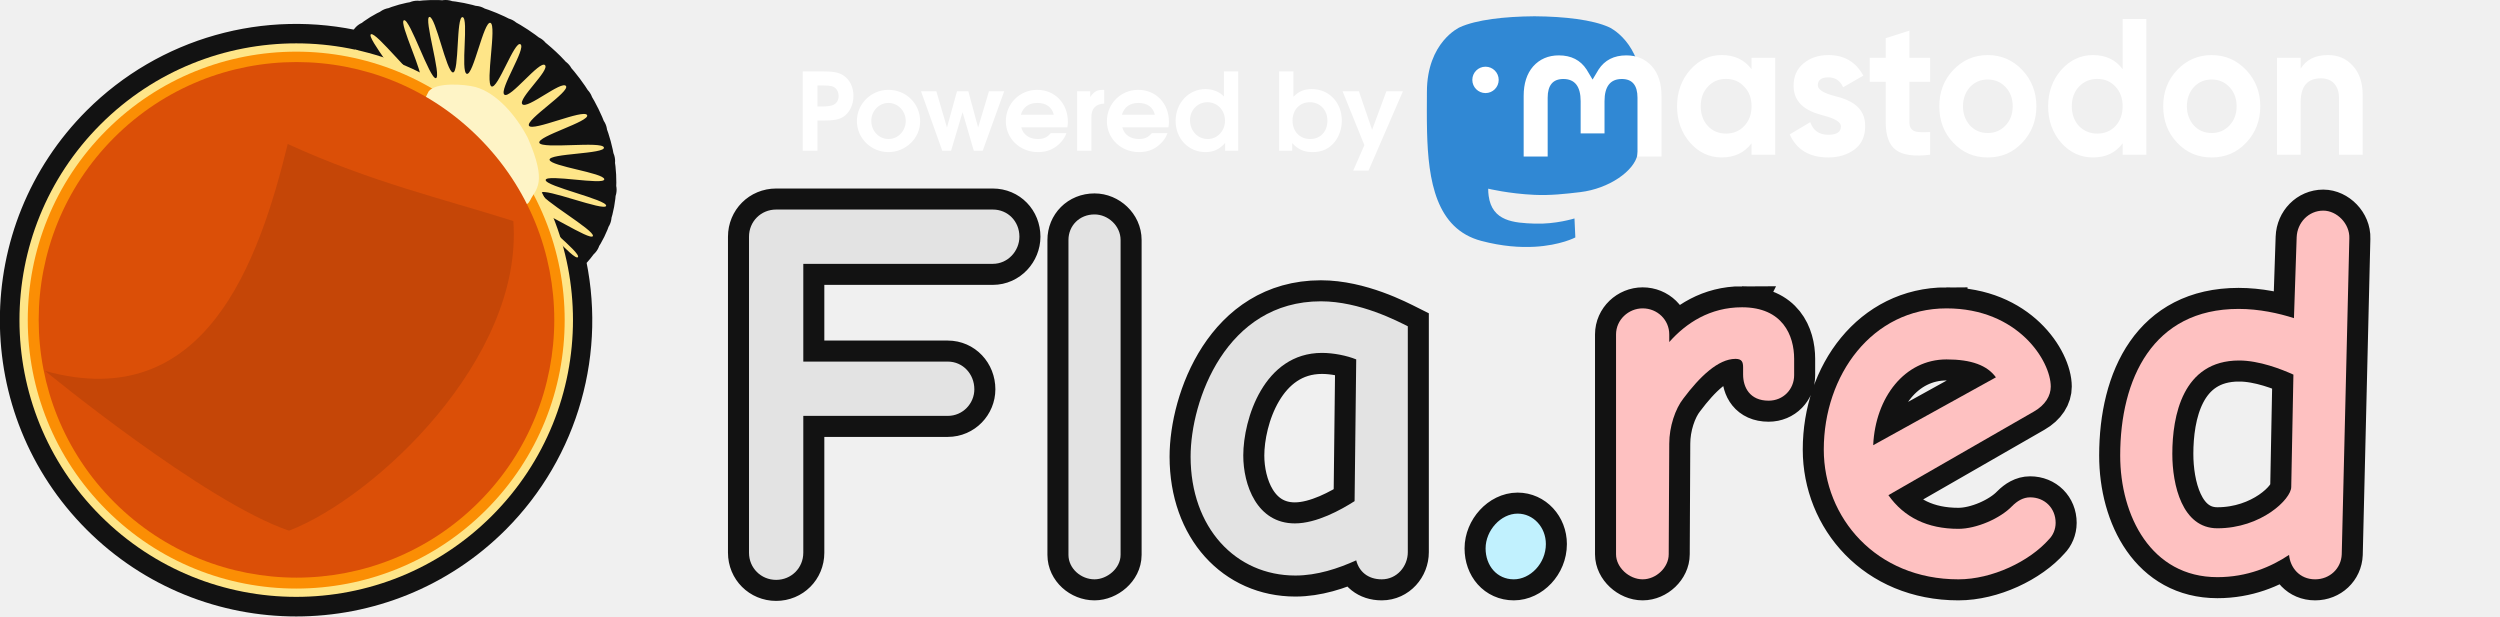
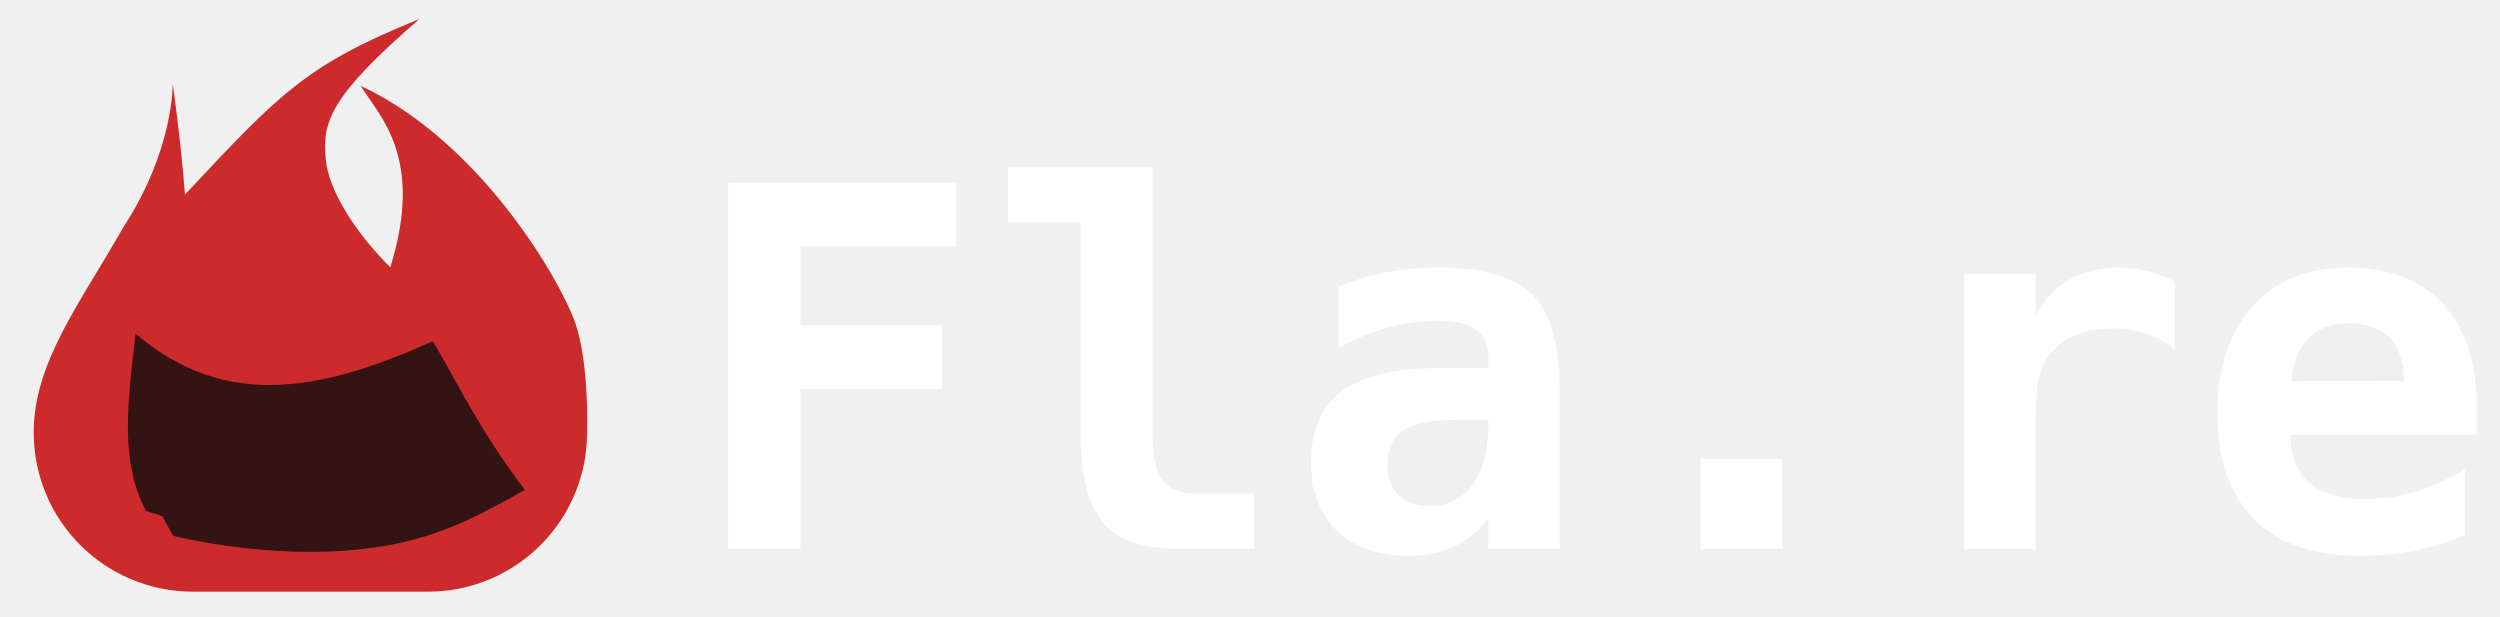
<svg xmlns="http://www.w3.org/2000/svg" viewBox="0 0 713.359 175.868" version="1.1" id="svg6">
  <defs id="defs10" />
-   <g id="g885" transform="matrix(1.605168,0,0,1.605168,47.86141,-83.93202)">
-     <path style="fill:#3088d4;stroke-width:0.233" id="path2" d="m 261.27,79.769 c -0.563,2.893 -5.037,6.059 -10.176,6.673 -2.68,0.32 -5.318,0.614 -8.131,0.485 -4.601,-0.211 -8.232,-1.098 -8.232,-1.098 0,0.448 0.028,0.875 0.083,1.273 0.598,4.541 4.503,4.813 8.201,4.94 3.733,0.128 7.056,-0.921 7.056,-0.921 l 0.154,3.375 c 0,0 -2.611,1.402 -7.262,1.66 -2.565,0.141 -5.75,-0.064 -9.459,-1.046 -8.045,-2.13 -9.428,-10.705 -9.64,-19.406 -0.065,-2.583 -0.025,-5.02 -0.025,-7.057 0,-8.898 5.829,-11.505 5.829,-11.505 2.939,-1.35 7.983,-1.918 13.227,-1.96 h 0.129 c 5.243,0.043 10.29,0.61 13.23,1.96 0,0 5.829,2.608 5.829,11.505 0,0 0.073,6.564 -0.813,11.122" />
-     <path style="fill:#ffffff;stroke-width:0.233" id="path4" d="m 231.91,66.49 c 0,-1.295 1.05,-2.345 2.345,-2.345 1.295,0 2.345,1.05 2.345,2.345 0,1.295 -1.05,2.345 -2.345,2.345 -1.295,0 -2.345,-1.05 -2.345,-2.345 m 33.631,2.847 v 10.773 h -4.268 V 69.654 c 0,-2.204 -0.928,-3.323 -2.783,-3.323 -2.051,0 -3.079,1.327 -3.079,3.951 v 5.723 h -4.243 v -5.723 c 0,-2.624 -1.028,-3.951 -3.079,-3.951 -1.855,0 -2.783,1.119 -2.783,3.323 v 10.457 h -4.268 V 69.337 c 0,-2.202 0.561,-3.951 1.687,-5.246 1.161,-1.294 2.682,-1.958 4.57,-1.958 2.184,0 3.838,0.839 4.932,2.518 l 1.063,1.782 1.063,-1.782 c 1.093,-1.679 2.747,-2.518 4.932,-2.518 1.888,0 3.408,0.663 4.569,1.958 1.126,1.295 1.687,3.044 1.687,5.246 m 14.703,5.355 c 0.881,-0.931 1.305,-2.102 1.305,-3.516 0,-1.413 -0.424,-2.585 -1.305,-3.481 -0.848,-0.931 -1.925,-1.379 -3.23,-1.379 -1.305,0 -2.382,0.448 -3.23,1.379 -0.848,0.896 -1.272,2.068 -1.272,3.481 0,1.413 0.424,2.585 1.272,3.516 0.848,0.896 1.925,1.344 3.23,1.344 1.305,0 2.382,-0.448 3.23,-1.344 m 1.305,-12.133 h 4.209 v 17.234 h -4.209 v -2.034 c -1.272,1.689 -3.034,2.516 -5.317,2.516 -2.186,0 -4.045,-0.862 -5.611,-2.62 -1.533,-1.758 -2.316,-3.929 -2.316,-6.48 0,-2.516 0.783,-4.688 2.316,-6.446 1.566,-1.758 3.426,-2.654 5.611,-2.654 2.283,0 4.045,0.827 5.317,2.516 z m 18.368,8.307 c 1.24,0.931 1.86,2.24 1.827,3.895 0,1.758 -0.62,3.137 -1.892,4.102 -1.272,0.931 -2.806,1.413 -4.665,1.413 -3.36,0 -5.644,-1.379 -6.851,-4.102 l 3.654,-2.171 c 0.489,1.482 1.566,2.24 3.197,2.24 1.5,0 2.251,-0.483 2.251,-1.482 0,-0.724 -0.979,-1.379 -2.969,-1.895 -0.751,-0.207 -1.37,-0.414 -1.86,-0.586 -0.685,-0.275 -1.272,-0.586 -1.762,-0.965 -1.207,-0.931 -1.827,-2.172 -1.827,-3.757 0,-1.689 0.587,-3.033 1.762,-3.998 1.207,-1 2.675,-1.482 4.437,-1.482 2.806,0 4.861,1.206 6.198,3.654 l -3.588,2.068 c -0.522,-1.172 -1.403,-1.758 -2.61,-1.758 -1.272,0 -1.892,0.482 -1.892,1.413 0,0.724 0.979,1.379 2.969,1.896 1.533,0.345 2.74,0.862 3.621,1.517 m 13.376,-4.033 h -3.686 v 7.169 c 0,0.862 0.326,1.379 0.946,1.62 0.457,0.173 1.37,0.207 2.74,0.138 v 4.033 c -2.838,0.345 -4.893,0.069 -6.1,-0.862 -1.207,-0.896 -1.794,-2.55 -1.794,-4.929 v -7.169 h -2.838 v -4.274 h 2.838 V 59.078 l 4.208,-1.344 v 4.825 h 3.686 z m 13.409,7.755 c 0.848,-0.896 1.272,-2.034 1.272,-3.412 0,-1.379 -0.424,-2.516 -1.272,-3.412 -0.848,-0.896 -1.892,-1.344 -3.165,-1.344 -1.272,0 -2.316,0.448 -3.164,1.344 -0.816,0.931 -1.24,2.068 -1.24,3.412 0,1.344 0.424,2.482 1.24,3.412 0.848,0.896 1.892,1.344 3.164,1.344 1.272,0 2.316,-0.448 3.165,-1.344 m -9.298,3.068 c -1.664,-1.758 -2.479,-3.895 -2.479,-6.48 0,-2.551 0.816,-4.688 2.479,-6.445 1.664,-1.758 3.719,-2.654 6.133,-2.654 2.414,0 4.469,0.896 6.133,2.654 1.664,1.758 2.512,3.929 2.512,6.445 0,2.551 -0.848,4.722 -2.512,6.48 -1.664,1.758 -3.686,2.62 -6.133,2.62 -2.447,0 -4.469,-0.861 -6.133,-2.62 m 28.84,-2.964 c 0.848,-0.931 1.272,-2.102 1.272,-3.516 0,-1.413 -0.424,-2.585 -1.272,-3.481 -0.848,-0.931 -1.925,-1.379 -3.23,-1.379 -1.305,0 -2.382,0.448 -3.262,1.379 -0.848,0.896 -1.272,2.068 -1.272,3.481 0,1.413 0.424,2.585 1.272,3.516 0.881,0.896 1.99,1.344 3.262,1.344 1.305,0 2.382,-0.448 3.23,-1.344 m 1.272,-19.026 h 4.209 v 24.128 h -4.209 v -2.034 c -1.24,1.689 -3.001,2.516 -5.285,2.516 -2.186,0 -4.078,-0.862 -5.644,-2.62 -1.533,-1.758 -2.316,-3.929 -2.316,-6.48 0,-2.516 0.783,-4.688 2.316,-6.446 1.566,-1.758 3.458,-2.654 5.644,-2.654 2.283,0 4.045,0.827 5.285,2.516 z m 18.988,18.923 c 0.848,-0.896 1.272,-2.034 1.272,-3.412 0,-1.379 -0.424,-2.516 -1.272,-3.412 -0.848,-0.896 -1.892,-1.344 -3.165,-1.344 -1.272,0 -2.316,0.448 -3.164,1.344 -0.816,0.931 -1.24,2.068 -1.24,3.412 0,1.344 0.424,2.482 1.24,3.412 0.848,0.896 1.892,1.344 3.164,1.344 1.272,0 2.316,-0.448 3.165,-1.344 m -9.298,3.068 c -1.664,-1.758 -2.479,-3.895 -2.479,-6.48 0,-2.551 0.815,-4.688 2.479,-6.445 1.664,-1.758 3.719,-2.654 6.133,-2.654 2.414,0 4.469,0.896 6.133,2.654 1.664,1.758 2.512,3.929 2.512,6.445 0,2.551 -0.848,4.722 -2.512,6.48 -1.664,1.758 -3.686,2.62 -6.133,2.62 -2.447,0 -4.469,-0.861 -6.133,-2.62 m 32.983,-8.445 v 10.582 h -4.209 V 69.764 c 0,-1.137 -0.294,-1.999 -0.881,-2.654 -0.555,-0.586 -1.338,-0.896 -2.349,-0.896 -2.382,0 -3.589,1.413 -3.589,4.274 v 9.306 h -4.209 V 62.56 h 4.209 v 1.93 c 1.011,-1.62 2.61,-2.413 4.861,-2.413 1.794,0 3.262,0.62 4.404,1.896 1.174,1.275 1.762,2.999 1.762,5.239" />
-   </g>
-   <path style="opacity:1;fill:#121212;fill-opacity:1;stroke:#121212;stroke-width:11.181;stroke-linecap:round;stroke-linejoin:round;stroke-miterlimit:4;stroke-dasharray:none;stroke-dashoffset:0;stroke-opacity:1" d="m 158.136,22.13 -0.107,0.065 a 41.501,32.166 45 0 0 -2.094,-2.263 41.501,32.166 45 0 0 -4.629,-4.086 l 0.053,-0.109 -0.079,0.088 a 41.501,32.166 45 0 0 -7.628,-5.032 l 0.02,-0.101 -0.043,0.089 a 41.501,32.166 45 0 0 -8.163,-3.39 l -0.007,-0.139 -0.025,0.131 a 41.501,32.166 45 0 0 -8.261,-1.641 l -0.042,-0.153 0.008,0.15 a 41.501,32.166 45 0 0 -7.965,0.182 l -0.066,-0.136 0.037,0.139 a 41.501,32.166 45 0 0 -7.284,2.002 l -0.07,-0.095 0.051,0.104 a 41.501,32.166 45 0 0 -6.18,3.797 l -0.115,-0.108 0.093,0.125 a 41.501,32.166 45 0 0 -1.797,1.579 41.501,32.166 45 0 0 -1.117,1.226 78.971,78.971 0 0 0 -74.042,20.943 78.971,78.971 0 0 0 -0.001,111.682 78.971,78.971 0 0 0 111.683,0 78.971,78.971 0 0 0 20.901,-74.046 41.501,32.166 45 0 0 1.268,-1.115 41.501,32.166 45 0 0 3.027,-3.728 l 0.126,0.082 -0.111,-0.104 a 41.501,32.166 45 0 0 3.231,-6.579 l 0.108,0.045 -0.102,-0.067 a 41.501,32.166 45 0 0 1.397,-7.557 l 0.143,0.029 -0.143,-0.059 a 41.501,32.166 45 0 0 -0.431,-8.107 l 0.147,-0.004 -0.153,-0.03 a 41.501,32.166 45 0 0 -2.239,-8.27 l 0.123,-0.035 -0.133,0.004 a 41.501,32.166 45 0 0 -3.943,-8.037 l 0.079,-0.049 -0.094,0.027 a 41.501,32.166 45 0 0 -5.514,-7.361 z" id="path1285-7" />
-   <path id="path49751" d="m 133.13,66.426 c -1.852,-0.442 -4.323,14.631 -6.132,13.848 -1.809,-0.783 1.967,-13.697 0.193,-14.668 -1.774,-0.971 -8.503,11.085 -10.207,9.995 -1.704,-1.09 7.962,-13.937 6.277,-15.138 -1.686,-1.202 -11.56,11.075 -13.105,9.652 -1.545,-1.423 8.707,-10.447 7.303,-11.953 -1.404,-1.505 -12.227,5.383 -13.535,3.782 -1.309,-1.601 11.098,-7.208 10.012,-8.9 -1.086,-1.692 -14.427,3.341 -15.358,1.542 -0.93,-1.799 15.036,-4.292 14.394,-6.174 -0.642,-1.881 -16.859,1.003 -17.329,-0.841 -0.469,-1.843 15.955,-2.486 15.628,-4.336 -0.326,-1.85 -18.322,-4.286 -18.367,-6.13 -0.045,-1.844 16.626,1.531 16.768,-0.249 0.142,-1.78 -16.518,-6.573 -16.138,-8.269 0.38,-1.696 17.593,5.605 18.18,4.01 0.587,-1.595 -16.664,-9.513 -15.975,-11.058 0.689,-1.545 15.615,7.484 16.435,6.054 0.82,-1.43 -11.955,-12.1 -10.904,-13.341 1.052,-1.241 11.819,11.844 13.098,10.783 1.279,-1.061 -9.96,-14.425 -8.522,-15.259 1.438,-0.834 12.386,13.352 13.949,12.722 1.563,-0.63 -6.187,-16.265 -4.51,-16.726 1.678,-0.46 7.339,16.777 9.082,16.53 1.742,-0.247 -3.588,-17.362 -1.821,-17.475 1.767,-0.112 4.859,15.746 6.692,15.843 1.833,0.097 0.906,-16.037 2.752,-15.785 1.846,0.252 -0.661,15.58 1.195,16.177 1.855,0.597 4.884,-15.211 6.758,-14.538 1.874,0.673 -1.518,17.213 0.288,18.129 1.806,0.915 6.587,-13.154 8.287,-12.017 1.699,1.137 -6.22,13.034 -4.603,14.365 1.616,1.331 10.09,-9.854 11.585,-8.425 1.496,1.429 -7.833,9.636 -6.449,11.166 1.384,1.53 11.169,-6.808 12.438,-5.207 1.269,1.601 -11.559,9.603 -10.549,11.348 1.01,1.745 15.609,-4.858 16.579,-3.052 0.97,1.806 -14.366,6.084 -13.616,7.935 0.75,1.851 17.892,-0.58 18.419,1.306 0.527,1.886 -15.812,1.683 -15.507,3.533 0.305,1.85 15.488,3.722 15.613,5.539 0.125,1.816 -16.602,-1.579 -16.726,0.212 -0.124,1.791 17.553,5.628 17.258,7.366 -0.295,1.738 -17.923,-5.303 -18.497,-3.688 -0.574,1.614 15.348,10.735 14.715,12.318 -0.633,1.583 -15.072,-8.153 -15.936,-6.769 -0.864,1.384 12.696,11.548 11.665,12.797 -1.031,1.249 -11.926,-11.925 -13.098,-10.783 -1.172,1.142 8.424,15.755 7.082,16.698 -1.342,0.943 -10.923,-14.827 -12.468,-14.199 -1.545,0.628 6.138,16.335 4.468,16.763 -1.67,0.428 -7.199,-17.058 -8.902,-16.71 -1.704,0.348 2.62,18.246 0.797,18.273 -1.823,0.027 -2.397,-16.326 -4.236,-16.476 -1.839,-0.151 -2.755,16.016 -4.623,15.766 -1.868,-0.251 1.054,-15.843 -0.798,-16.286 z" style="opacity:1;fill:#fee588;fill-opacity:1;stroke:none;stroke-width:5.12;stroke-linecap:round;stroke-linejoin:round;stroke-miterlimit:4;stroke-dasharray:none;stroke-dashoffset:0;stroke-opacity:1" />
-   <circle style="opacity:1;fill:#fee588;fill-opacity:1;stroke:none;stroke-width:3.49;stroke-linecap:round;stroke-linejoin:round;stroke-miterlimit:4;stroke-dasharray:none;stroke-dashoffset:0;stroke-opacity:1" id="path815-3-6" cx="124.357" cy="4.82" r="78.971" transform="rotate(45)" />
-   <circle style="opacity:1;fill:#fb8e04;fill-opacity:1;stroke:none;stroke-width:3.385;stroke-linecap:round;stroke-linejoin:round;stroke-miterlimit:4;stroke-dasharray:none;stroke-dashoffset:0;stroke-opacity:1" id="path815-3" cx="124.357" cy="4.82" r="76.603" transform="rotate(45)" />
-   <path style="opacity:1;fill:#fef4c6;fill-opacity:1;stroke:none;stroke-width:6.775;stroke-linecap:round;stroke-linejoin:round;stroke-miterlimit:4;stroke-dasharray:none;stroke-dashoffset:0;stroke-opacity:1" d="m 150.881,57.779 c -2.326,2.763 -6.258,-4.368 -9.477,-5.306 -6.579,-2.049 -12.415,-7.265 -15.224,-14.09 -1.117,-3.006 -9.213,-2.658 -3.852,-12.327 2.152,-2.657 10.188,-2.025 13.239,-1.254 6.284,1.695 11.825,8.388 15.012,14.49 5.778,13.197 2.26,14.61 0.718,17.836 -0.416,0.651 -0.279,0.433 -0.416,0.651 z" id="path1056" />
-   <circle style="opacity:1;fill:#db4f07;fill-opacity:1;stroke:none;stroke-width:3.251;stroke-linecap:round;stroke-linejoin:round;stroke-miterlimit:4;stroke-dasharray:none;stroke-dashoffset:0;stroke-opacity:1" id="path815" cx="124.357" cy="4.713" r="73.56" transform="rotate(45)" />
-   <path style="fill:#c54607;fill-opacity:1;stroke:none;stroke-width:9.756;stroke-linecap:butt;stroke-linejoin:round;stroke-miterlimit:4;stroke-dasharray:none;stroke-dashoffset:0;stroke-opacity:1" d="m 82.102,41.093 c -8.21,33.549 -23.48,77.45 -69.234,64.75 0,0 45.543,37.436 69.6,45.581 C 106.993,142.003 149.391,102.339 146.473,63.068 126.319,56.695 105.969,51.985 82.102,41.093 Z" id="path1021" />
-   <g id="g1048" transform="translate(20,6)">
-     <path id="path2114-9" d="m 201.469,53.793 c -4.338,0 -7.746,3.408 -7.746,7.746 V 151.717 c 0,4.338 3.408,7.746 7.746,7.746 4.338,0 7.748,-3.408 7.748,-7.746 v -39.047 h 41.215 c 4.338,0 7.592,-3.563 7.592,-7.592 0,-4.338 -3.253,-7.902 -7.592,-7.902 H 209.217 V 69.287 h 54.074 c 4.338,0 7.592,-3.72 7.592,-7.748 0,-4.338 -3.253,-7.746 -7.592,-7.746 z m 441.463,0.309 c -4.183,0 -7.437,3.408 -7.592,7.592 l -0.775,23.088 c -4.338,-1.394 -9.917,-2.635 -15.805,-2.635 -24.481,0 -33.777,19.987 -33.777,41.834 0,17.199 8.833,34.707 27.736,34.707 8.522,0 15.338,-2.943 20.451,-6.352 0.31,3.564 2.944,6.973 7.438,6.973 4.183,0 7.437,-3.098 7.592,-7.127 l 2.17,-90.178 c 0.155,-4.183 -3.564,-7.902 -7.438,-7.902 z M 292.314,55.188 c -4.338,0 -7.438,3.253 -7.438,7.281 v 89.867 c 0,3.874 3.564,6.973 7.438,6.973 3.564,0 7.438,-3.099 7.438,-6.973 V 62.469 c 0,-4.029 -3.564,-7.281 -7.438,-7.281 z m 64.604,24.789 c -27.115,0 -37.188,28.355 -37.188,44.314 0,20.297 12.861,33.932 29.904,33.932 6.198,0 12.24,-2.014 17.354,-4.338 0.775,3.099 3.255,5.424 7.283,5.424 4.338,0 7.438,-3.72 7.438,-7.748 V 87.105 c -2.789,-1.394 -13.635,-7.129 -24.791,-7.129 z m 120.154,1.705 c -9.142,0 -15.959,4.493 -20.762,9.916 v -2.168 c 0,-4.183 -3.408,-7.438 -7.592,-7.438 -4.029,0 -7.592,3.254 -7.592,7.438 v 62.752 c 0,3.719 3.718,7.127 7.592,7.127 3.874,0 7.438,-3.408 7.438,-7.127 l 0.154,-31.609 c 0,-4.803 1.705,-9.915 4.029,-12.859 4.648,-6.198 9.915,-11.311 14.873,-11.311 1.859,0 2.17,0.929 2.17,2.479 v 2.014 c 0,3.564 1.86,7.438 7.283,7.438 4.183,0 7.281,-3.255 7.281,-7.283 v -4.646 c 0,-6.663 -3.254,-14.721 -14.875,-14.721 z m 58.35,0.311 c -21.227,0 -35.018,19.058 -35.018,40.285 0,19.368 14.875,37.031 38.426,37.031 9.606,0 20.297,-5.114 25.875,-11.467 1.085,-1.085 1.859,-2.789 1.859,-4.648 0,-4.183 -3.1,-7.281 -7.283,-7.281 -2.014,0 -3.717,1.084 -5.111,2.479 -3.409,3.564 -10.227,6.508 -15.34,6.508 -8.832,0 -15.495,-3.255 -19.988,-9.607 l 41.525,-23.859 c 3.254,-1.859 4.803,-4.495 4.803,-7.129 0,-7.282 -9.296,-22.311 -29.748,-22.311 z M 357.227,94.697 c 3.254,0 7.128,0.775 9.762,1.859 l -0.465,40.439 c -3.874,2.479 -10.845,6.354 -17.043,6.354 -10.846,0 -14.719,-11.002 -14.719,-19.369 0,-10.381 5.886,-29.283 22.465,-29.283 z m 178.195,1.859 c 7.127,0 11.621,1.705 14.1,5.113 l -35.018,19.367 c 0.62,-13.635 8.987,-24.48 20.918,-24.48 z m 83.494,0.311 c 5.733,0 12.085,2.478 15.494,4.027 l -0.619,32.074 c 0,3.409 -8.522,11.775 -21.072,11.775 -10.071,0 -12.861,-12.397 -12.861,-21.229 0,-10.846 2.945,-26.648 19.059,-26.648 z m -205.871,43.693 c -4.803,0 -9.141,4.803 -9.141,9.916 0,4.958 3.253,8.832 8.057,8.832 4.648,0 9.141,-4.494 9.141,-10.072 0,-4.803 -3.563,-8.676 -8.057,-8.676 z" style="font-style:normal;font-variant:normal;font-weight:bold;font-stretch:normal;font-size:medium;line-height:1.25;font-family:'Comic Neue';-inkscape-font-specification:'Comic Neue Bold';letter-spacing:0px;word-spacing:0px;fill:#e3e3e3;fill-opacity:1;stroke:#121212;stroke-width:12;stroke-miterlimit:4;stroke-dasharray:none;stroke-opacity:1" />
-     <g id="g957">
-       <path id="path2114" style="font-style:normal;font-variant:normal;font-weight:bold;font-stretch:normal;font-size:medium;line-height:1.25;font-family:'Comic Neue';-inkscape-font-specification:'Comic Neue Bold';letter-spacing:0px;word-spacing:0px;fill:#e3e3e3;fill-opacity:1;stroke:none;stroke-width:7.863;stroke-miterlimit:4;stroke-dasharray:none;stroke-opacity:1" d="m 209.216,112.67 h 41.215 c 4.338,0 7.592,-3.564 7.592,-7.592 0,-4.338 -3.254,-7.902 -7.592,-7.902 h -41.215 V 69.286 h 54.075 c 4.338,0 7.592,-3.719 7.592,-7.747 0,-4.338 -3.254,-7.747 -7.592,-7.747 h -61.822 c -4.338,0 -7.747,3.409 -7.747,7.747 v 90.177 c 0,4.338 3.409,7.747 7.747,7.747 4.338,0 7.747,-3.409 7.747,-7.747 z" />
-       <path id="path2116" style="font-style:normal;font-variant:normal;font-weight:bold;font-stretch:normal;font-size:medium;line-height:1.25;font-family:'Comic Neue';-inkscape-font-specification:'Comic Neue Bold';letter-spacing:0px;word-spacing:0px;fill:#e3e3e3;fill-opacity:1;stroke:none;stroke-width:7.863;stroke-miterlimit:4;stroke-dasharray:none;stroke-opacity:1" d="m 299.751,62.469 c 0,-4.029 -3.564,-7.282 -7.437,-7.282 -4.338,0 -7.437,3.254 -7.437,7.282 v 89.867 c 0,3.874 3.564,6.972 7.437,6.972 3.564,0 7.437,-3.099 7.437,-6.972 z" />
-       <path id="path2118" style="font-style:normal;font-variant:normal;font-weight:bold;font-stretch:normal;font-size:medium;line-height:1.25;font-family:'Comic Neue';-inkscape-font-specification:'Comic Neue Bold';letter-spacing:0px;word-spacing:0px;fill:#e3e3e3;fill-opacity:1;stroke:none;stroke-width:7.863;stroke-miterlimit:4;stroke-dasharray:none;stroke-opacity:1" d="m 381.708,87.105 c -2.789,-1.394 -13.635,-7.127 -24.791,-7.127 -27.115,0 -37.186,28.354 -37.186,44.314 0,20.297 12.86,33.932 29.904,33.932 6.198,0 12.24,-2.014 17.354,-4.338 0.775,3.099 3.254,5.423 7.282,5.423 4.338,0 7.437,-3.719 7.437,-7.747 z m -15.184,49.891 c -3.874,2.479 -10.846,6.353 -17.044,6.353 -10.846,0 -14.72,-11.001 -14.72,-19.368 0,-10.381 5.888,-29.284 22.467,-29.284 3.254,0 7.127,0.775 9.761,1.859 z" />
-       <path id="path2120" style="font-style:normal;font-variant:normal;font-weight:bold;font-stretch:normal;font-size:medium;line-height:1.25;font-family:'Comic Neue';-inkscape-font-specification:'Comic Neue Bold';letter-spacing:0px;word-spacing:0px;fill:#c1f1fe;fill-opacity:1;stroke:none;stroke-width:7.863;stroke-miterlimit:4;stroke-dasharray:none;stroke-opacity:1" d="m 411.961,159.308 c 4.648,0 9.142,-4.493 9.142,-10.071 0,-4.803 -3.564,-8.677 -8.057,-8.677 -4.803,0 -9.142,4.803 -9.142,9.916 0,4.958 3.254,8.832 8.057,8.832 z" />
-       <path id="path2122" style="font-style:normal;font-variant:normal;font-weight:bold;font-stretch:normal;font-size:medium;line-height:1.25;font-family:'Comic Neue';-inkscape-font-specification:'Comic Neue Bold';letter-spacing:0px;word-spacing:0px;fill:#fec1c1;fill-opacity:1;stroke:none;stroke-width:7.863;stroke-miterlimit:4;stroke-dasharray:none;stroke-opacity:1" d="m 491.948,96.401 c 0,-6.663 -3.254,-14.72 -14.874,-14.72 -9.142,0 -15.959,4.493 -20.762,9.916 v -2.169 c 0,-4.183 -3.409,-7.437 -7.592,-7.437 -4.029,0 -7.592,3.254 -7.592,7.437 v 62.752 c 0,3.719 3.719,7.127 7.592,7.127 3.874,0 7.437,-3.409 7.437,-7.127 l 0.155,-31.608 c 0,-4.803 1.704,-9.916 4.029,-12.86 4.648,-6.198 9.916,-11.311 14.874,-11.311 1.859,0 2.169,0.93 2.169,2.479 v 2.014 c 0,3.564 1.859,7.437 7.282,7.437 4.183,0 7.282,-3.254 7.282,-7.282 z" />
-       <path id="path2124" style="font-style:normal;font-variant:normal;font-weight:bold;font-stretch:normal;font-size:medium;line-height:1.25;font-family:'Comic Neue';-inkscape-font-specification:'Comic Neue Bold';letter-spacing:0px;word-spacing:0px;fill:#fec1c1;fill-opacity:1;stroke:none;stroke-width:7.863;stroke-miterlimit:4;stroke-dasharray:none;stroke-opacity:1" d="m 554.169,138.391 c -3.409,3.564 -10.226,6.508 -15.339,6.508 -8.832,0 -15.494,-3.254 -19.988,-9.606 l 41.525,-23.861 c 3.254,-1.859 4.803,-4.493 4.803,-7.127 0,-7.282 -9.297,-22.312 -29.749,-22.312 -21.227,0 -35.017,19.058 -35.017,40.285 0,19.368 14.874,37.031 38.426,37.031 9.606,0 20.297,-5.113 25.875,-11.466 1.085,-1.085 1.859,-2.789 1.859,-4.648 0,-4.183 -3.099,-7.282 -7.282,-7.282 -2.014,0 -3.719,1.085 -5.113,2.479 z m -39.665,-17.354 c 0.62,-13.635 8.987,-24.481 20.917,-24.481 7.127,0 11.621,1.704 14.1,5.113 z" />
-       <path id="path2126" style="font-style:normal;font-variant:normal;font-weight:bold;font-stretch:normal;font-size:medium;line-height:1.25;font-family:'Comic Neue';-inkscape-font-specification:'Comic Neue Bold';letter-spacing:0px;word-spacing:0px;fill:#fec1c1;fill-opacity:1;stroke:none;stroke-width:7.863;stroke-miterlimit:4;stroke-dasharray:none;stroke-opacity:1" d="m 650.369,62.004 c 0.155,-4.183 -3.564,-7.902 -7.437,-7.902 -4.183,0 -7.437,3.409 -7.592,7.592 l -0.775,23.086 c -4.338,-1.394 -9.916,-2.634 -15.804,-2.634 -24.481,0 -33.777,19.988 -33.777,41.834 0,17.199 8.832,34.707 27.735,34.707 8.522,0 15.339,-2.944 20.452,-6.353 0.31,3.564 2.944,6.972 7.437,6.972 4.183,0 7.437,-3.099 7.592,-7.127 z m -50.511,61.512 c 0,-10.846 2.944,-26.65 19.058,-26.65 5.733,0 12.086,2.479 15.494,4.029 l -0.62,32.073 c 0,3.409 -8.522,11.776 -21.072,11.776 -10.071,0 -12.86,-12.395 -12.86,-21.227 z" />
-     </g>
-   </g>
  <text xml:space="preserve" style="font-style:normal;font-variant:normal;font-weight:normal;font-stretch:normal;font-size:30.479px;line-height:1.25;font-family:'Misc Fixed';-inkscape-font-specification:'Misc Fixed';letter-spacing:0px;word-spacing:0px;fill:#000000;fill-opacity:1;stroke:none;stroke-width:0.762" x="179.302" y="54.951" id="text869">
    <tspan id="tspan867" x="179.302" y="84.972" style="font-style:normal;font-variant:normal;font-weight:bold;font-stretch:normal;font-family:'URW Gothic';-inkscape-font-specification:'URW Gothic Bold';fill:#ffffff;stroke-width:0.762" />
  </text>
-   <text xml:space="preserve" style="font-style:normal;font-variant:normal;font-weight:600;font-stretch:normal;font-size:30.641px;line-height:1.25;font-family:'URW Gothic';-inkscape-font-specification:'URW Gothic Semi-Bold';letter-spacing:0px;word-spacing:0px;fill:#ffffff;fill-opacity:1;stroke:none;stroke-width:0.766" x="226.979" y="43.009" id="text1052">
-     <tspan id="tspan1050" x="226.979" y="43.009" style="stroke-width:0.766">Powered by</tspan>
+   <g transform="matrix(3.591637,0,0,3.591637,-81.4392,-271.5291)" id="g4691">
+     <path id="path985" d="m 55.992,77.112 c -8.96,3.627 -11.069,5.873 -18.624,13.95 -0.32,-4.261 -0.974,-8.837 -0.974,-8.837 0,0 0.129,5.223 -3.935,11.453 -3.423,6.012 -7.098,10.72 -7.107,16.267 0,7.015 5.647,12.662 12.662,12.662 h 18.642 c 7.015,0 12.662,-5.647 12.662,-12.662 0,0 0.183,-5.417 -0.934,-8.669 C 67.268,98.024 60.96,86.922 51.331,82.42 c 1.429,2.358 5.095,5.628 2.35,14.419 -3.097,-3.092 -4.881,-6.299 -5.115,-8.489 -0.322,-3.011 0.25,-5.034 7.426,-11.237 z" style="fill:#cd2b2b;fill-opacity:1;stroke:none;stroke-width:0.95;stroke-linecap:butt;stroke-linejoin:round;stroke-miterlimit:4;stroke-dasharray:none;stroke-dashoffset:0;stroke-opacity:1" />
+     <path id="path1021" d="m 57.045,102.714 c -8.285,3.698 -16.199,5.718 -23.598,-0.606 -0.682,5.838 -1.214,10.115 0.809,14.075 0,0 0.495,0.174 1.338,0.43 0.257,0.536 0.538,1.056 0.847,1.559 0,0 6.496,1.658 13.437,1.191 6.941,-0.467 10.484,-2.636 14.494,-4.838 -4.074,-5.4 -6.057,-9.906 -7.327,-11.811 z" style="fill:#331313;fill-opacity:1;stroke:none;stroke-width:2.141;stroke-linecap:butt;stroke-linejoin:round;stroke-miterlimit:4;stroke-dasharray:none;stroke-dashoffset:0;stroke-opacity:1" />
+   </g>
+   <text xml:space="preserve" style="font-style:normal;font-variant:normal;font-weight:normal;font-stretch:normal;font-size:143.252px;line-height:1.25;font-family:'Misc Fixed';-inkscape-font-specification:'Misc Fixed';letter-spacing:0px;word-spacing:0px;fill:#ffffff;fill-opacity:1;stroke:none;stroke-width:3.581;" x="195.054" y="156.58" id="text7511">
+     <tspan id="tspan7509" x="195.054" y="156.58" style="font-style:normal;font-variant:normal;font-weight:bold;font-stretch:normal;font-family:Inconsolata;-inkscape-font-specification:'Inconsolata Bold';stroke-width:3.581;fill:#ffffff;fill-opacity:1;">Fla.red</tspan>
  </text>
</svg>
